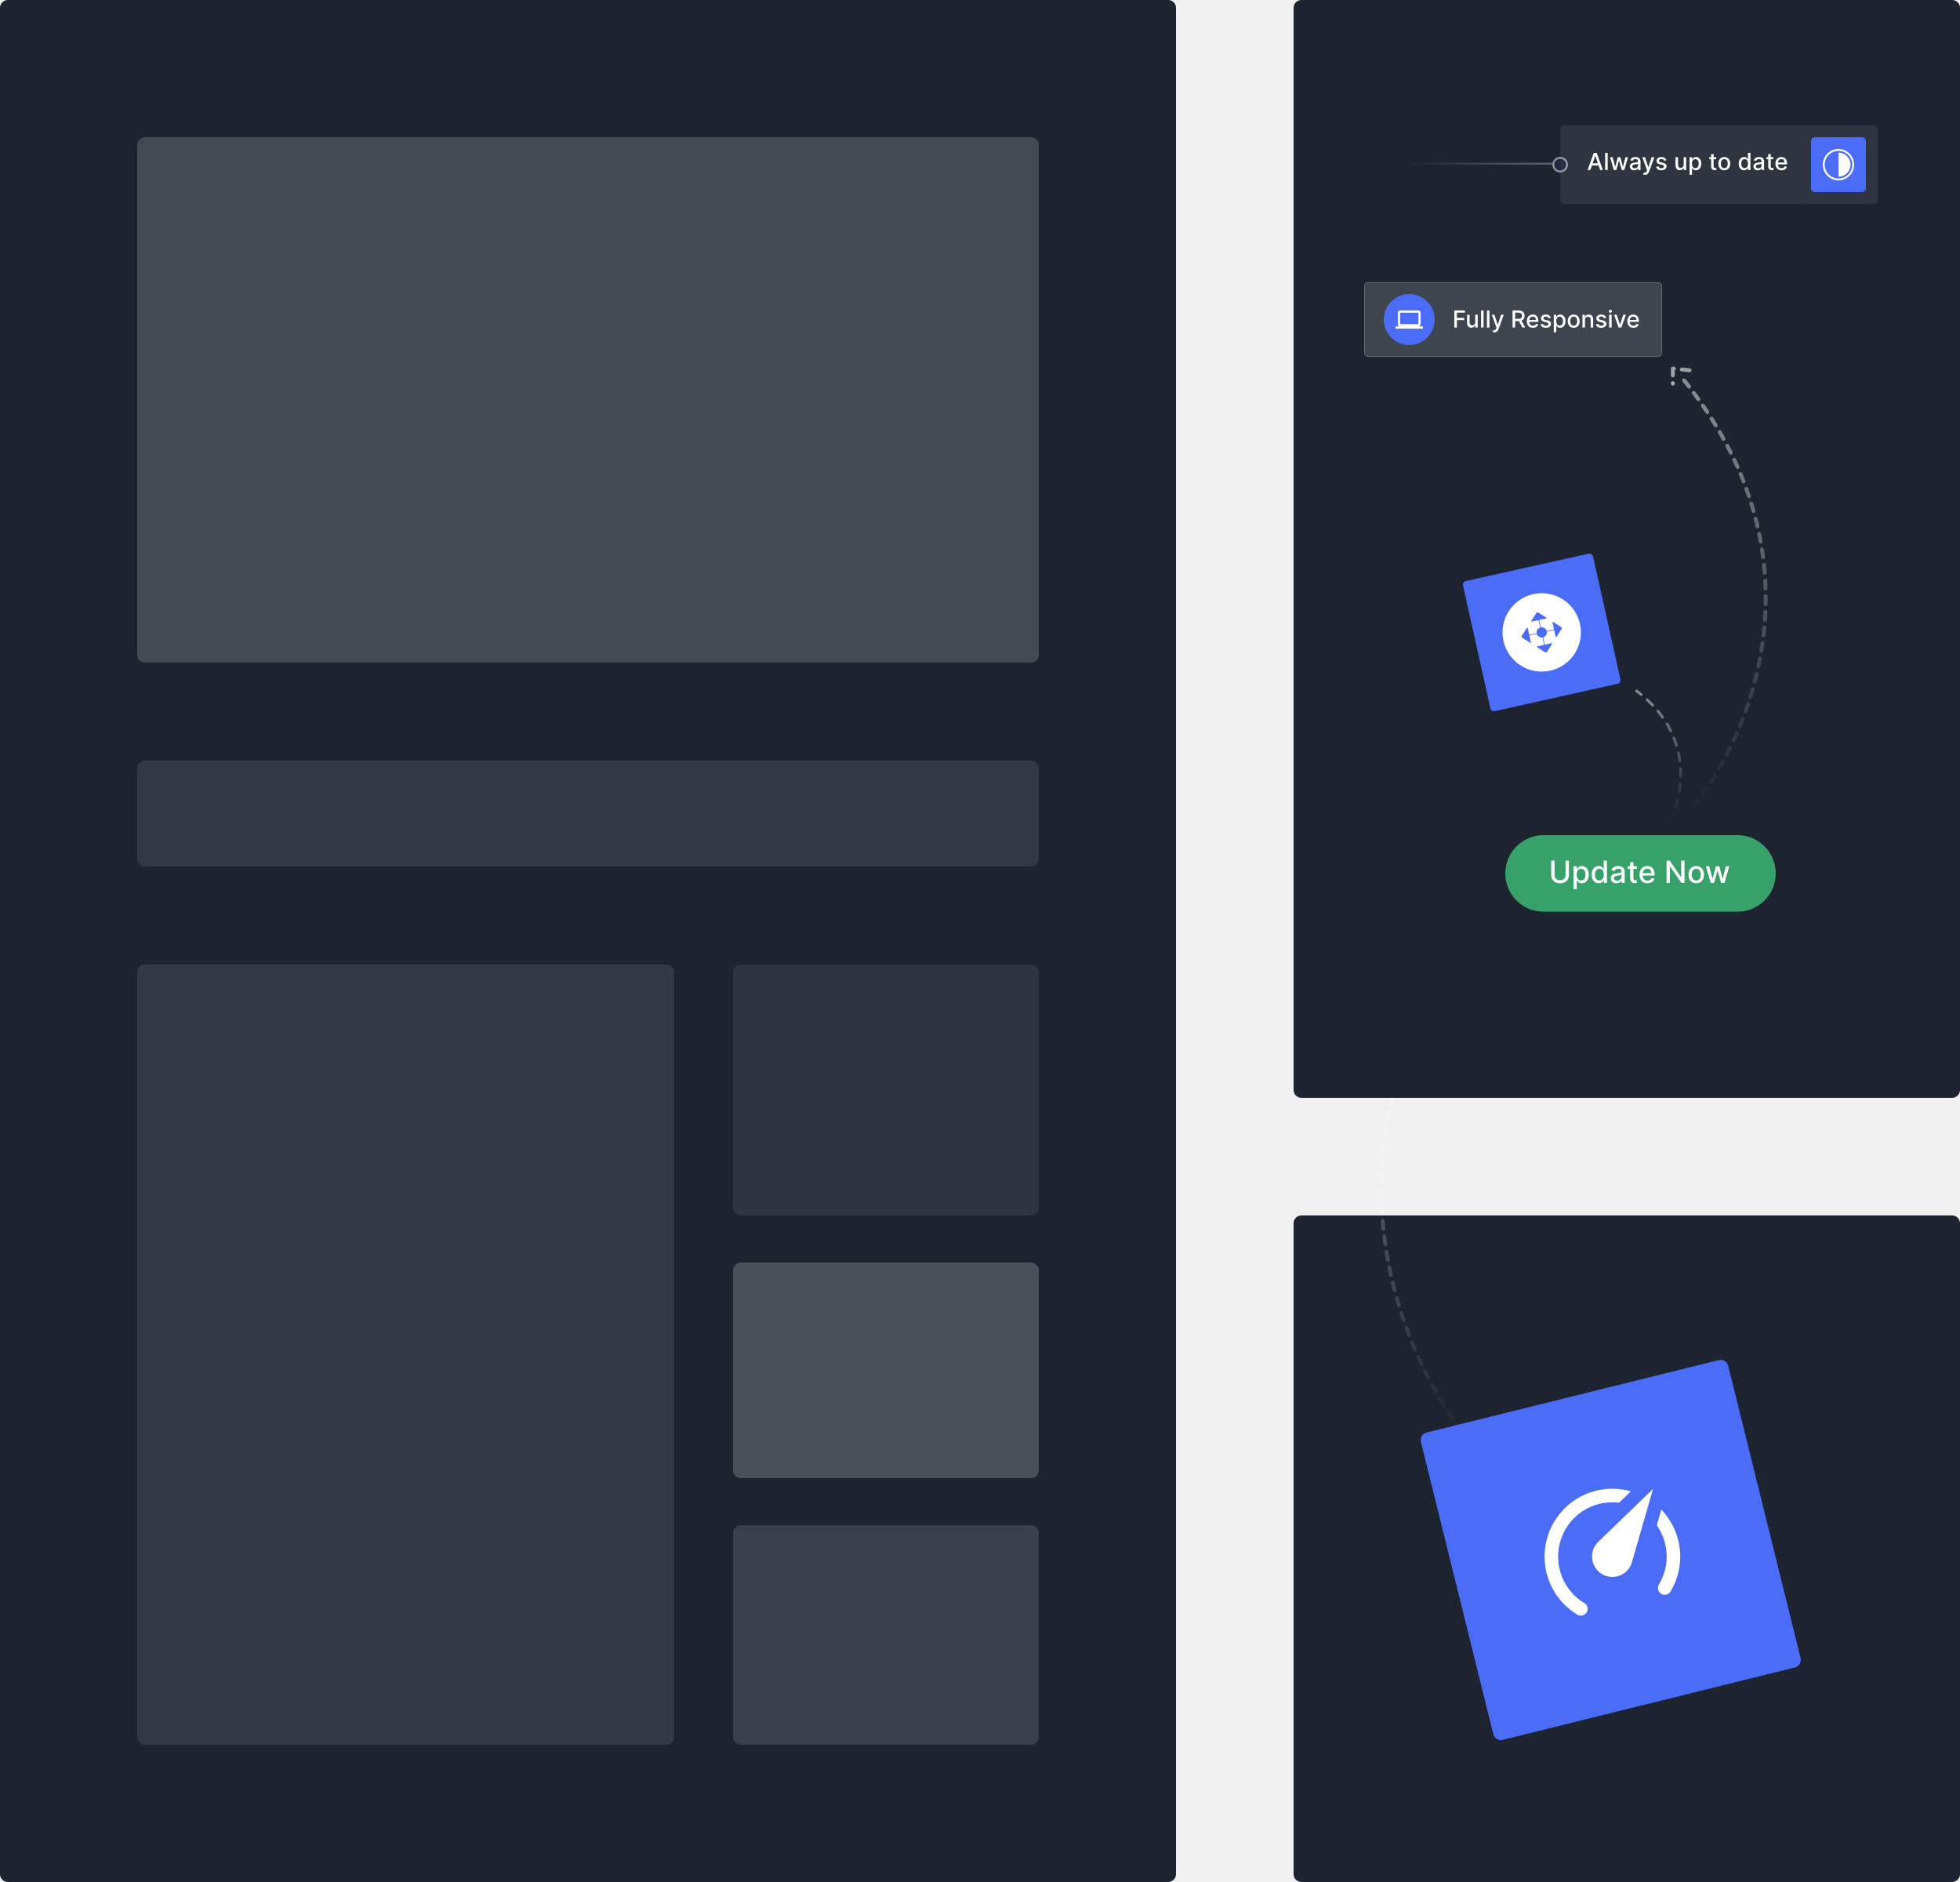
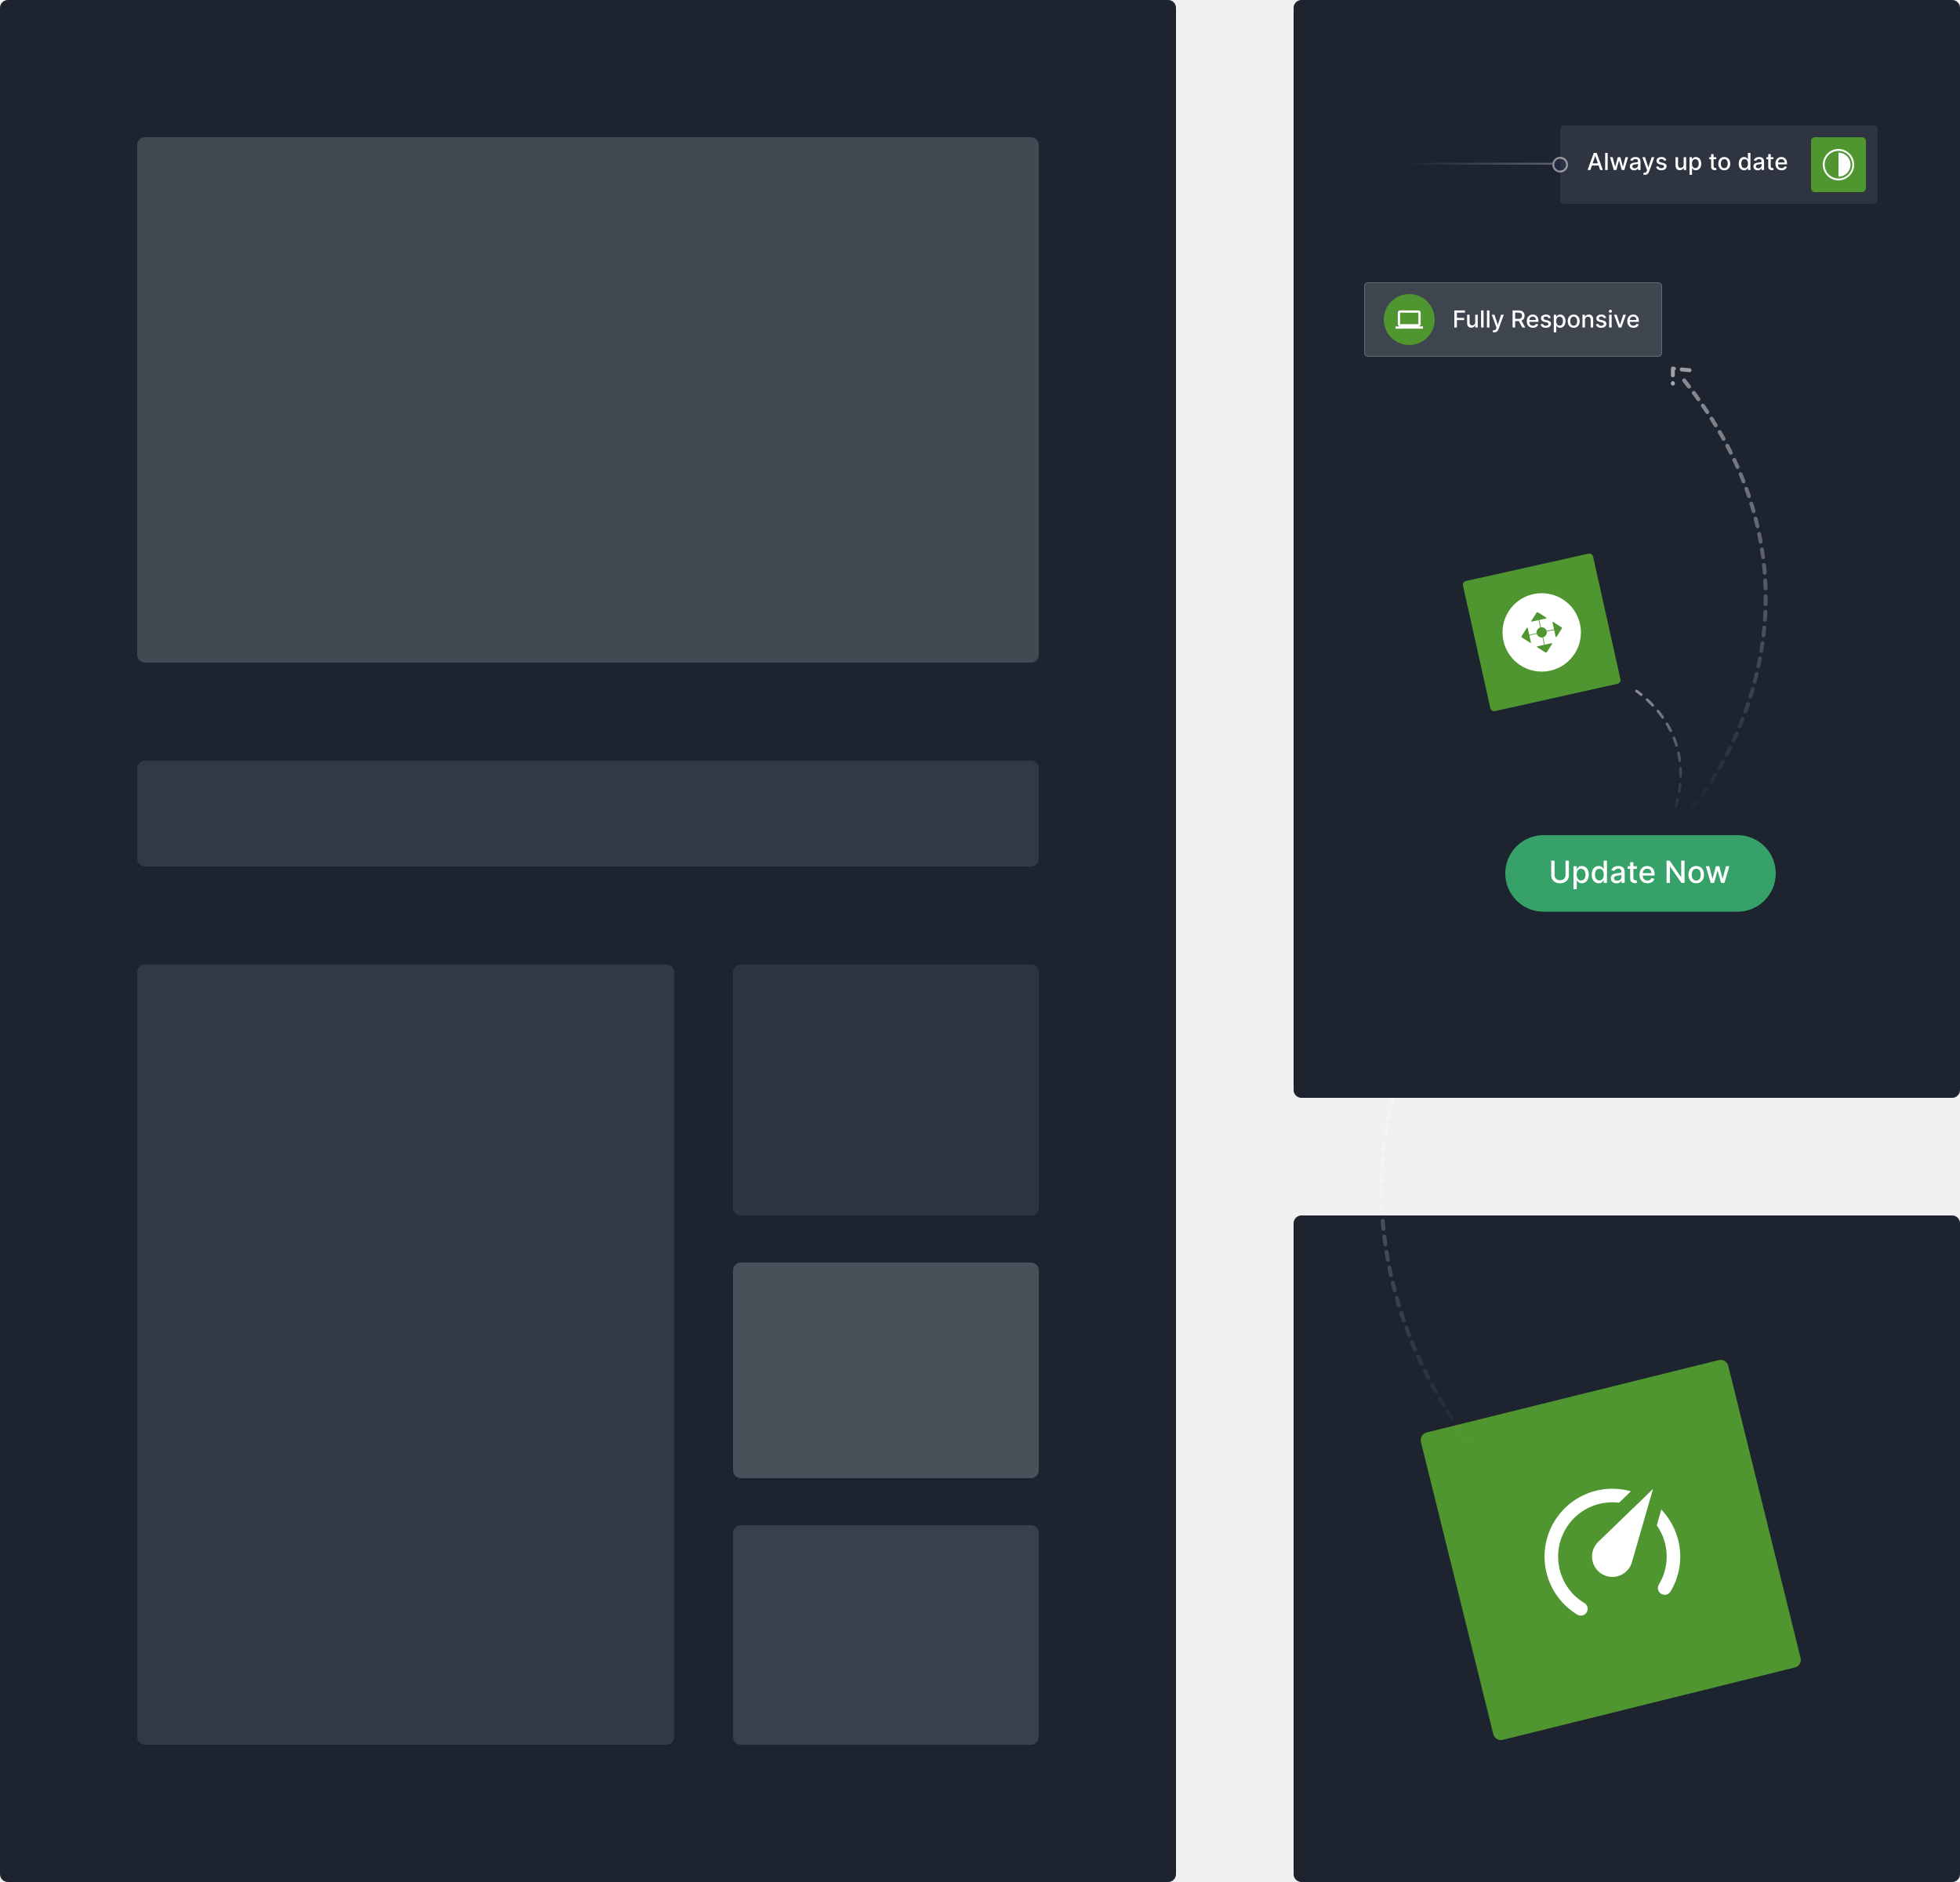
<svg xmlns="http://www.w3.org/2000/svg" width="500" height="480" viewBox="0 0 500 480" fill="none">
  <rect x="330" y="310" width="170" height="170" rx="2" fill="#1D2430" />
-   <rect x="362" y="365.831" width="80.765" height="80.765" rx="2" transform="rotate(-13.9128 362 365.831)" fill="#4A6CF7" />
+   <rect x="362" y="365.831" width="80.765" height="80.765" rx="2" transform="rotate(-13.9128 362 365.831)" fill="#4f9530" />
  <path d="M412.572 402.039C411.235 402.37 409.822 402.156 408.643 401.445C407.464 400.734 406.615 399.584 406.284 398.247C405.818 396.366 406.435 394.466 407.718 393.239L421.691 379.757L416.388 398.152C415.956 400.006 414.538 401.552 412.572 402.039ZM407.162 380.2C410.203 379.447 413.25 379.583 416.061 380.349L413.037 383.256C411.434 383.047 409.675 383.144 407.995 383.56C404.43 384.443 401.363 386.705 399.467 389.85C397.571 392.995 397.002 396.764 397.884 400.328C398.804 404.041 401.131 407.03 404.167 408.846L404.183 408.842C405.001 409.334 405.263 410.393 404.77 411.21C404.277 412.028 403.202 412.294 402.389 411.818C398.595 409.531 395.673 405.797 394.525 401.16C393.421 396.705 394.132 391.994 396.502 388.063C398.873 384.132 402.707 381.304 407.162 380.2ZM428.123 392.838C429.271 397.474 428.43 402.14 426.143 405.934C425.646 406.735 424.587 406.997 423.77 406.504C422.952 406.011 422.69 404.953 423.183 404.135C425.016 401.096 425.683 397.382 424.763 393.67C424.347 391.99 423.612 390.389 422.649 389.023L423.808 384.992C425.826 387.166 427.365 389.78 428.123 392.838Z" fill="white" />
  <rect width="300" height="480" rx="2" fill="#1D2430" />
  <rect x="35" y="35" width="230" height="134" rx="2" fill="white" fill-opacity="0.17" />
  <rect opacity="0.1" x="35" y="194" width="230" height="27" rx="2" fill="white" />
  <rect opacity="0.1" x="35" y="246" width="137" height="199" rx="2" fill="white" />
  <rect opacity="0.08" x="187" y="246" width="78" height="64" rx="2" fill="white" />
  <rect opacity="0.2" x="187" y="322" width="78" height="55" rx="2" fill="white" />
  <rect opacity="0.2" x="187" y="389" width="78" height="56" rx="2" fill="white" fill-opacity="0.65" />
  <path d="M377.795 371.295C358.482 349.772 331.574 292.451 378.448 235.357" stroke="url(#paint0_linear_50_445)" stroke-linecap="round" stroke-linejoin="round" stroke-dasharray="2 2" />
  <path d="M375.753 233.513L380.883 233V237.617" stroke="url(#paint1_linear_50_445)" stroke-linecap="round" stroke-linejoin="round" stroke-dasharray="2 2" />
  <rect x="330" width="170" height="280" rx="2" fill="#1D2430" />
  <rect x="384" y="213" width="69" height="19.528" rx="9.764" fill="#36A269" />
  <path d="M399.37 219.509V223.177C399.37 223.948 398.838 224.502 397.972 224.502C397.109 224.502 396.574 223.948 396.574 223.177V219.509H395.717V223.246C395.717 224.439 396.61 225.285 397.972 225.285C399.334 225.285 400.23 224.439 400.23 223.246V219.509H399.37Z" fill="white" />
  <path d="M401.41 226.788H402.239V224.527H402.289C402.439 224.799 402.744 225.274 403.521 225.274C404.553 225.274 405.302 224.447 405.302 223.068C405.302 221.687 404.541 220.874 403.512 220.874C402.722 220.874 402.436 221.357 402.289 221.62H402.22V220.93H401.41V226.788ZM402.222 223.06C402.222 222.17 402.611 221.579 403.335 221.579C404.087 221.579 404.464 222.214 404.464 223.06C404.464 223.914 404.075 224.566 403.335 224.566C402.622 224.566 402.222 223.956 402.222 223.06Z" fill="white" />
  <path d="M407.826 225.274C408.602 225.274 408.908 224.799 409.057 224.527H409.127V225.19H409.937V219.509H409.107V221.62H409.057C408.908 221.357 408.625 220.874 407.831 220.874C406.802 220.874 406.045 221.687 406.045 223.068C406.045 224.447 406.791 225.274 407.826 225.274ZM408.009 224.566C407.268 224.566 406.883 223.914 406.883 223.06C406.883 222.214 407.26 221.579 408.009 221.579C408.733 221.579 409.121 222.17 409.121 223.06C409.121 223.956 408.725 224.566 408.009 224.566Z" fill="white" />
  <path d="M412.36 225.285C413.065 225.285 413.462 224.927 413.62 224.608H413.653V225.19H414.463V222.361C414.463 221.121 413.487 220.874 412.81 220.874C412.039 220.874 411.329 221.185 411.051 221.962L411.831 222.139C411.953 221.837 412.263 221.545 412.821 221.545C413.356 221.545 413.631 221.826 413.631 222.308V222.328C413.631 222.63 413.32 222.624 412.555 222.713C411.747 222.808 410.921 223.018 410.921 223.986C410.921 224.824 411.55 225.285 412.36 225.285ZM412.541 224.619C412.072 224.619 411.734 224.408 411.734 223.998C411.734 223.554 412.127 223.396 412.607 223.332C412.876 223.296 413.514 223.224 413.634 223.104V223.654C413.634 224.158 413.231 224.619 412.541 224.619Z" fill="white" />
  <path d="M417.557 220.93H416.683V219.909H415.853V220.93H415.229V221.595H415.853V224.111C415.851 224.885 416.442 225.26 417.096 225.246C417.36 225.243 417.537 225.193 417.634 225.157L417.485 224.472C417.429 224.483 417.326 224.508 417.193 224.508C416.924 224.508 416.683 224.419 416.683 223.939V221.595H417.557V220.93Z" fill="white" />
  <path d="M420.265 225.276C421.194 225.276 421.851 224.819 422.04 224.125L421.255 223.984C421.105 224.386 420.745 224.591 420.273 224.591C419.563 224.591 419.086 224.131 419.064 223.31H422.093V223.016C422.093 221.476 421.172 220.874 420.206 220.874C419.019 220.874 418.237 221.778 418.237 223.088C418.237 224.411 419.008 225.276 420.265 225.276ZM419.066 222.688C419.1 222.084 419.538 221.559 420.212 221.559C420.856 221.559 421.277 222.036 421.28 222.688H419.066Z" fill="white" />
  <path d="M429.732 219.509H428.883V223.681H428.83L425.94 219.509H425.147V225.19H426.004V221.024H426.057L428.944 225.19H429.732V219.509Z" fill="white" />
  <path d="M432.71 225.276C433.912 225.276 434.697 224.397 434.697 223.079C434.697 221.753 433.912 220.874 432.71 220.874C431.509 220.874 430.724 221.753 430.724 223.079C430.724 224.397 431.509 225.276 432.71 225.276ZM432.713 224.58C431.928 224.58 431.562 223.895 431.562 223.077C431.562 222.261 431.928 221.568 432.713 221.568C433.493 221.568 433.859 222.261 433.859 223.077C433.859 223.895 433.493 224.58 432.713 224.58Z" fill="white" />
  <path d="M436.416 225.19H437.26L438.125 222.114H438.189L439.054 225.19H439.9L441.151 220.93H440.294L439.465 224.045H439.423L438.591 220.93H437.734L436.896 224.059H436.855L436.02 220.93H435.163L436.416 225.19Z" fill="white" />
  <path d="M429.313 209C445.373 191.102 467.749 143.437 428.77 95.96" stroke="url(#paint2_linear_50_445)" stroke-linecap="round" stroke-linejoin="round" stroke-dasharray="2 2" />
  <path d="M431.011 94.427L426.746 94V97.839" stroke="url(#paint3_linear_50_445)" stroke-linecap="round" stroke-linejoin="round" stroke-dasharray="2 2" />
  <path d="M425.919 209.552C429.35 203.094 432.466 187.389 417.488 176.228" stroke="url(#paint4_linear_50_445)" stroke-width="0.7" stroke-linecap="round" stroke-linejoin="round" stroke-dasharray="2 2" />
  <rect x="348" y="72" width="76" height="19" rx="1" fill="white" fill-opacity="0.15" />
  <rect x="348.1" y="72.1" width="75.8" height="18.8" rx="0.9" stroke="white" stroke-opacity="0.19" stroke-width="0.2" />
  <path d="M371 83.538H371.658V81.636H373.512V81.071H371.658V79.742H373.706V79.175H371V83.538Z" fill="white" />
  <path d="M376.333 82.181C376.335 82.737 375.921 83.001 375.563 83.001C375.169 83.001 374.896 82.716 374.896 82.271V80.266H374.259V82.347C374.259 83.159 374.705 83.581 375.333 83.581C375.825 83.581 376.16 83.321 376.311 82.972H376.345V83.538H376.972V80.266H376.333V82.181Z" fill="white" />
  <path d="M378.465 79.175H377.828V83.538H378.465V79.175Z" fill="white" />
  <path d="M379.959 79.175H379.322V83.538H379.959V79.175Z" fill="white" />
  <path d="M381.219 84.766C381.745 84.766 382.077 84.491 382.267 83.975L383.62 80.272L382.932 80.266L382.103 82.805H382.069L381.24 80.266H380.558L381.756 83.581L381.677 83.798C381.515 84.233 381.287 84.269 380.938 84.173L380.784 84.695C380.861 84.729 381.027 84.766 381.219 84.766Z" fill="white" />
  <path d="M385.859 83.538H386.518V81.887H387.413C387.428 81.887 387.44 81.887 387.455 81.887L388.342 83.538H389.092L388.124 81.772C388.659 81.574 388.925 81.129 388.925 80.543C388.925 79.739 388.427 79.175 387.415 79.175H385.859V83.538ZM386.518 81.32V79.739H387.344C387.994 79.739 388.263 80.048 388.263 80.543C388.263 81.035 387.994 81.32 387.353 81.32H386.518Z" fill="white" />
  <path d="M391.045 83.604C391.759 83.604 392.264 83.253 392.409 82.72L391.806 82.612C391.691 82.921 391.414 83.078 391.051 83.078C390.506 83.078 390.139 82.724 390.122 82.094H392.449V81.868C392.449 80.685 391.742 80.223 391 80.223C390.088 80.223 389.487 80.918 389.487 81.923C389.487 82.94 390.08 83.604 391.045 83.604ZM390.124 81.617C390.15 81.152 390.487 80.749 391.004 80.749C391.499 80.749 391.823 81.116 391.825 81.617H390.124Z" fill="white" />
  <path d="M395.608 81.065C395.476 80.555 395.078 80.223 394.37 80.223C393.631 80.223 393.107 80.613 393.107 81.192C393.107 81.657 393.388 81.966 394.002 82.102L394.556 82.224C394.871 82.294 395.018 82.435 395.018 82.639C395.018 82.893 394.748 83.091 394.33 83.091C393.949 83.091 393.703 82.927 393.627 82.605L393.011 82.699C393.118 83.278 393.599 83.604 394.334 83.604C395.125 83.604 395.672 83.185 395.672 82.592C395.672 82.13 395.378 81.844 394.777 81.706L394.257 81.587C393.897 81.501 393.742 81.38 393.744 81.158C393.742 80.907 394.015 80.728 394.377 80.728C394.773 80.728 394.956 80.947 395.031 81.167L395.608 81.065Z" fill="white" />
  <path d="M396.373 84.766H397.01V83.029H397.048C397.163 83.238 397.398 83.602 397.994 83.602C398.787 83.602 399.362 82.967 399.362 81.908C399.362 80.847 398.778 80.223 397.988 80.223C397.381 80.223 397.161 80.594 397.048 80.796H396.995V80.266H396.373V84.766ZM396.997 81.902C396.997 81.218 397.295 80.764 397.851 80.764C398.429 80.764 398.719 81.252 398.719 81.902C398.719 82.558 398.42 83.059 397.851 83.059C397.304 83.059 396.997 82.59 396.997 81.902Z" fill="white" />
  <path d="M401.454 83.604C402.377 83.604 402.98 82.929 402.98 81.917C402.98 80.898 402.377 80.223 401.454 80.223C400.532 80.223 399.929 80.898 399.929 81.917C399.929 82.929 400.532 83.604 401.454 83.604ZM401.456 83.07C400.854 83.07 400.572 82.543 400.572 81.915C400.572 81.288 400.854 80.756 401.456 80.756C402.055 80.756 402.336 81.288 402.336 81.915C402.336 82.543 402.055 83.07 401.456 83.07Z" fill="white" />
  <path d="M404.328 81.595C404.328 81.073 404.648 80.775 405.091 80.775C405.523 80.775 405.786 81.058 405.786 81.533V83.538H406.423V81.457C406.423 80.647 405.977 80.223 405.308 80.223C404.816 80.223 404.494 80.451 404.343 80.798H404.303V80.266H403.691V83.538H404.328V81.595Z" fill="white" />
  <path d="M409.729 81.065C409.597 80.555 409.199 80.223 408.491 80.223C407.752 80.223 407.228 80.613 407.228 81.192C407.228 81.657 407.509 81.966 408.123 82.102L408.677 82.224C408.992 82.294 409.139 82.435 409.139 82.639C409.139 82.893 408.869 83.091 408.451 83.091C408.07 83.091 407.825 82.927 407.748 82.605L407.132 82.699C407.239 83.278 407.72 83.604 408.455 83.604C409.246 83.604 409.793 83.185 409.793 82.592C409.793 82.13 409.499 81.844 408.898 81.706L408.379 81.587C408.018 81.501 407.863 81.38 407.865 81.158C407.863 80.907 408.136 80.728 408.498 80.728C408.894 80.728 409.077 80.947 409.152 81.167L409.729 81.065Z" fill="white" />
  <path d="M410.494 83.538H411.131V80.266H410.494V83.538ZM410.816 79.761C411.035 79.761 411.218 79.59 411.218 79.381C411.218 79.173 411.035 79 410.816 79C410.594 79 410.413 79.173 410.413 79.381C410.413 79.59 410.594 79.761 410.816 79.761Z" fill="white" />
  <path d="M414.788 80.266H414.104L413.277 82.784H413.243L412.414 80.266H411.73L412.919 83.538H413.601L414.788 80.266Z" fill="white" />
  <path d="M416.68 83.604C417.393 83.604 417.898 83.253 418.043 82.72L417.44 82.612C417.325 82.921 417.048 83.078 416.686 83.078C416.141 83.078 415.774 82.724 415.757 82.094H418.084V81.868C418.084 80.685 417.376 80.223 416.635 80.223C415.723 80.223 415.122 80.918 415.122 81.923C415.122 82.94 415.714 83.604 416.68 83.604ZM415.759 81.617C415.785 81.152 416.121 80.749 416.639 80.749C417.134 80.749 417.457 81.116 417.46 81.617H415.759Z" fill="white" />
-   <circle cx="359.5" cy="81.5" r="6.5" fill="#4A6CF7" />
+   <circle cx="359.5" cy="81.5" r="6.5" fill="#4f9530" />
  <path d="M357.167 79.75H361.833V82.667H357.167V79.75ZM361.833 83.25C361.988 83.25 362.136 83.189 362.246 83.079C362.355 82.97 362.417 82.821 362.417 82.667V79.75C362.417 79.426 362.154 79.167 361.833 79.167H357.167C356.843 79.167 356.583 79.426 356.583 79.75V82.667C356.583 82.821 356.645 82.97 356.754 83.079C356.864 83.189 357.012 83.25 357.167 83.25H356V83.833H363V83.25H361.833Z" fill="white" />
-   <rect x="373" y="148.4" width="34" height="34" rx="1" transform="rotate(-12.5713 373 148.4)" fill="#4A6CF7" />
+   <rect x="373" y="148.4" width="34" height="34" rx="1" transform="rotate(-12.5713 373 148.4)" fill="#4f9530" />
  <circle cx="393.293" cy="161.293" r="10" transform="rotate(-12.5713 393.293 161.293)" fill="white" />
  <g clip-path="url(#clip0_50_445)">
-     <path d="M398.281 159.94L396.256 158.654C396.106 158.558 396.015 158.621 396.054 158.796L396.433 160.496L394.539 160.919C394.355 160.293 393.738 159.901 393.094 160L392.675 158.119L394.375 157.74C394.55 157.701 394.569 157.593 394.418 157.497L392.393 156.21C392.242 156.115 392.043 156.159 391.948 156.309L390.661 158.335C390.565 158.485 390.629 158.576 390.803 158.537L392.504 158.158L392.923 160.037C392.298 160.222 391.905 160.838 392.005 161.483L390.111 161.905L389.732 160.206C389.693 160.031 389.584 160.012 389.489 160.163L388.202 162.188C388.106 162.338 388.151 162.538 388.301 162.633L390.326 163.92C390.477 164.015 390.567 163.952 390.528 163.778L390.149 162.076L392.04 161.654C392.225 162.279 392.842 162.672 393.486 162.572L393.908 164.464L392.208 164.843C392.034 164.882 392.015 164.991 392.165 165.086L394.191 166.373C394.341 166.468 394.54 166.424 394.636 166.274L395.923 164.248C396.018 164.098 395.955 164.007 395.78 164.046L394.082 164.425L393.661 162.536C394.286 162.351 394.678 161.735 394.579 161.091L396.471 160.669L396.85 162.369C396.889 162.544 396.997 162.563 397.093 162.412L398.38 160.387C398.476 160.236 398.432 160.036 398.281 159.94Z" fill="#4A6CF7" />
+     <path d="M398.281 159.94L396.256 158.654C396.106 158.558 396.015 158.621 396.054 158.796L396.433 160.496L394.539 160.919C394.355 160.293 393.738 159.901 393.094 160L392.675 158.119L394.375 157.74C394.55 157.701 394.569 157.593 394.418 157.497L392.393 156.21C392.242 156.115 392.043 156.159 391.948 156.309L390.661 158.335C390.565 158.485 390.629 158.576 390.803 158.537L392.504 158.158L392.923 160.037C392.298 160.222 391.905 160.838 392.005 161.483L390.111 161.905L389.732 160.206C389.693 160.031 389.584 160.012 389.489 160.163L388.202 162.188C388.106 162.338 388.151 162.538 388.301 162.633L390.326 163.92C390.477 164.015 390.567 163.952 390.528 163.778L390.149 162.076L392.04 161.654C392.225 162.279 392.842 162.672 393.486 162.572L393.908 164.464L392.208 164.843C392.034 164.882 392.015 164.991 392.165 165.086L394.191 166.373C394.341 166.468 394.54 166.424 394.636 166.274L395.923 164.248C396.018 164.098 395.955 164.007 395.78 164.046L394.082 164.425L393.661 162.536C394.286 162.351 394.678 161.735 394.579 161.091L396.471 160.669L396.85 162.369C396.889 162.544 396.997 162.563 397.093 162.412L398.38 160.387C398.476 160.236 398.432 160.036 398.281 159.94Z" fill="#4f9530" />
  </g>
  <g opacity="0.08">
    <rect x="398" y="32" width="81" height="20" rx="1" fill="white" />
    <rect x="398.1" y="32.1" width="80.8" height="19.8" rx="0.9" stroke="white" stroke-opacity="0.19" stroke-width="0.2" />
  </g>
-   <rect x="462" y="35" width="14" height="14" rx="1" fill="#4A6CF7" />
+   <rect x="462" y="35" width="14" height="14" rx="1" fill="#4f9530" />
  <path d="M468.998 38C466.791 38 465 39.791 465 41.998C465 44.209 466.791 46 468.998 46C471.209 46 473 44.209 473 41.998C473 39.791 471.209 38 468.998 38ZM469 45.524C467.054 45.524 465.476 43.946 465.476 42C465.476 40.054 467.054 38.476 469 38.476C470.946 38.476 472.524 40.054 472.524 42C472.524 43.946 470.946 45.524 469 45.524ZM469 38.928V45.069C470.694 45.069 472.071 43.692 472.071 41.998C472.071 40.308 470.694 38.928 469 38.928Z" fill="white" />
  <path d="M405.699 43.364L406.099 42.209H407.804L408.202 43.364H408.901L407.331 39H406.57L405 43.364H405.699ZM406.291 41.655L406.935 39.793H406.969L407.612 41.655H406.291Z" fill="white" />
  <path d="M410.117 39H409.48V43.364H410.117V39Z" fill="white" />
  <path d="M411.684 43.364H412.332L412.996 41.001H413.045L413.71 43.364H414.36L415.321 40.091H414.663L414.026 42.484H413.994L413.354 40.091H412.696L412.053 42.494H412.021L411.379 40.091H410.721L411.684 43.364Z" fill="white" />
  <path d="M416.878 43.436C417.419 43.436 417.724 43.161 417.845 42.916H417.871V43.364H418.493V41.19C418.493 40.238 417.743 40.048 417.223 40.048C416.631 40.048 416.085 40.287 415.872 40.883L416.471 41.02C416.565 40.788 416.803 40.564 417.232 40.564C417.643 40.564 417.854 40.779 417.854 41.15V41.165C417.854 41.397 417.615 41.393 417.027 41.461C416.407 41.533 415.772 41.695 415.772 42.439C415.772 43.082 416.256 43.436 416.878 43.436ZM417.017 42.925C416.656 42.925 416.396 42.763 416.396 42.447C416.396 42.106 416.699 41.985 417.068 41.936C417.274 41.908 417.764 41.853 417.856 41.761V42.183C417.856 42.571 417.547 42.925 417.017 42.925Z" fill="white" />
  <path d="M419.627 44.591C420.153 44.591 420.486 44.316 420.675 43.8L422.028 40.097L421.34 40.091L420.511 42.631H420.477L419.648 40.091H418.967L420.164 43.406L420.085 43.624C419.923 44.058 419.695 44.094 419.346 43.999L419.192 44.521C419.269 44.555 419.435 44.591 419.627 44.591Z" fill="white" />
  <path d="M425.081 40.89C424.949 40.381 424.551 40.048 423.843 40.048C423.104 40.048 422.58 40.438 422.58 41.018C422.58 41.482 422.861 41.791 423.475 41.928L424.029 42.049C424.344 42.119 424.491 42.26 424.491 42.465C424.491 42.718 424.22 42.916 423.803 42.916C423.421 42.916 423.176 42.752 423.1 42.43L422.484 42.524C422.59 43.104 423.072 43.43 423.807 43.43C424.597 43.43 425.145 43.01 425.145 42.418C425.145 41.955 424.851 41.67 424.25 41.531L423.73 41.412C423.37 41.327 423.215 41.205 423.217 40.984C423.215 40.732 423.487 40.553 423.85 40.553C424.246 40.553 424.429 40.773 424.504 40.992L425.081 40.89Z" fill="white" />
  <path d="M429.507 42.006C429.509 42.562 429.095 42.827 428.737 42.827C428.343 42.827 428.07 42.541 428.07 42.096V40.091H427.433V42.173C427.433 42.984 427.879 43.406 428.507 43.406C428.999 43.406 429.334 43.146 429.485 42.797H429.519V43.364H430.146V40.091H429.507V42.006Z" fill="white" />
  <path d="M431.002 44.591H431.639V42.854H431.677C431.792 43.063 432.027 43.428 432.623 43.428C433.416 43.428 433.991 42.793 433.991 41.734C433.991 40.673 433.407 40.048 432.617 40.048C432.01 40.048 431.79 40.419 431.677 40.621H431.624V40.091H431.002V44.591ZM431.626 41.727C431.626 41.043 431.924 40.59 432.48 40.59C433.058 40.59 433.348 41.077 433.348 41.727C433.348 42.383 433.049 42.884 432.48 42.884C431.933 42.884 431.626 42.416 431.626 41.727Z" fill="white" />
  <path d="M437.82 40.091H437.149V39.307H436.512V40.091H436.033V40.602H436.512V42.535C436.51 43.129 436.964 43.417 437.467 43.406C437.669 43.404 437.806 43.366 437.88 43.338L437.765 42.812C437.722 42.82 437.644 42.84 437.541 42.84C437.335 42.84 437.149 42.771 437.149 42.403V40.602H437.82V40.091Z" fill="white" />
  <path d="M439.869 43.43C440.791 43.43 441.394 42.754 441.394 41.742C441.394 40.724 440.791 40.048 439.869 40.048C438.946 40.048 438.343 40.724 438.343 41.742C438.343 42.754 438.946 43.43 439.869 43.43ZM439.871 42.895C439.268 42.895 438.987 42.369 438.987 41.74C438.987 41.114 439.268 40.581 439.871 40.581C440.469 40.581 440.751 41.114 440.751 41.74C440.751 42.369 440.469 42.895 439.871 42.895Z" fill="white" />
  <path d="M444.918 43.428C445.515 43.428 445.749 43.063 445.864 42.854H445.918V43.364H446.54V39H445.903V40.621H445.864C445.749 40.419 445.532 40.048 444.923 40.048C444.132 40.048 443.55 40.673 443.55 41.734C443.55 42.793 444.124 43.428 444.918 43.428ZM445.059 42.884C444.49 42.884 444.194 42.383 444.194 41.727C444.194 41.077 444.484 40.59 445.059 40.59C445.615 40.59 445.913 41.043 445.913 41.727C445.913 42.416 445.609 42.884 445.059 42.884Z" fill="white" />
  <path d="M448.401 43.436C448.943 43.436 449.247 43.161 449.369 42.916H449.394V43.364H450.017V41.19C450.017 40.238 449.267 40.048 448.747 40.048C448.154 40.048 447.609 40.287 447.396 40.883L447.994 41.02C448.088 40.788 448.327 40.564 448.755 40.564C449.166 40.564 449.377 40.779 449.377 41.15V41.165C449.377 41.397 449.139 41.393 448.551 41.461C447.931 41.533 447.296 41.695 447.296 42.439C447.296 43.082 447.779 43.436 448.401 43.436ZM448.54 42.925C448.18 42.925 447.92 42.763 447.92 42.447C447.92 42.106 448.222 41.985 448.591 41.936C448.798 41.908 449.288 41.853 449.379 41.761V42.183C449.379 42.571 449.07 42.925 448.54 42.925Z" fill="white" />
  <path d="M452.393 40.091H451.722V39.307H451.085V40.091H450.605V40.602H451.085V42.535C451.082 43.129 451.536 43.417 452.039 43.406C452.241 43.404 452.378 43.366 452.452 43.338L452.337 42.812C452.295 42.82 452.216 42.84 452.114 42.84C451.907 42.84 451.722 42.771 451.722 42.403V40.602H452.393V40.091Z" fill="white" />
  <path d="M454.473 43.43C455.187 43.43 455.692 43.078 455.836 42.545L455.233 42.437C455.118 42.746 454.841 42.903 454.479 42.903C453.934 42.903 453.567 42.55 453.55 41.919H455.877V41.693C455.877 40.511 455.17 40.048 454.428 40.048C453.516 40.048 452.915 40.743 452.915 41.749C452.915 42.765 453.508 43.43 454.473 43.43ZM453.552 41.442C453.578 40.977 453.915 40.575 454.432 40.575C454.927 40.575 455.251 40.941 455.253 41.442H453.552Z" fill="white" />
  <circle opacity="0.5" cx="398" cy="42" r="1.75" fill="#282C4D" stroke="white" stroke-width="0.5" />
  <line x1="347" y1="41.75" x2="396" y2="41.75" stroke="url(#paint5_linear_50_445)" stroke-width="0.5" />
  <defs>
    <linearGradient id="paint0_linear_50_445" x1="374.3" y1="234.975" x2="361.897" y2="369.833" gradientUnits="userSpaceOnUse">
      <stop stop-color="white" stop-opacity="0.48" />
      <stop offset="1" stop-color="white" stop-opacity="0" />
    </linearGradient>
    <linearGradient id="paint1_linear_50_445" x1="378.318" y1="233" x2="378.318" y2="237.617" gradientUnits="userSpaceOnUse">
      <stop stop-color="white" stop-opacity="0.55" />
      <stop offset="1" stop-color="white" stop-opacity="0.62" />
    </linearGradient>
    <linearGradient id="paint2_linear_50_445" x1="432.22" y1="95.642" x2="442.533" y2="207.784" gradientUnits="userSpaceOnUse">
      <stop stop-color="white" stop-opacity="0.48" />
      <stop offset="1" stop-color="white" stop-opacity="0" />
    </linearGradient>
    <linearGradient id="paint3_linear_50_445" x1="428.878" y1="94" x2="428.878" y2="97.839" gradientUnits="userSpaceOnUse">
      <stop stop-color="white" stop-opacity="0.55" />
      <stop offset="1" stop-color="white" stop-opacity="0.62" />
    </linearGradient>
    <linearGradient id="paint4_linear_50_445" x1="418.483" y1="175.882" x2="429.732" y2="208.225" gradientUnits="userSpaceOnUse">
      <stop stop-color="white" stop-opacity="0.48" />
      <stop offset="1" stop-color="white" stop-opacity="0" />
    </linearGradient>
    <linearGradient id="paint5_linear_50_445" x1="396" y1="42" x2="359.25" y2="42" gradientUnits="userSpaceOnUse">
      <stop stop-color="white" stop-opacity="0.28" />
      <stop offset="1" stop-color="white" stop-opacity="0" />
    </linearGradient>
    <clipPath id="clip0_50_445">
      <rect width="12" height="12" fill="white" transform="translate(386.13 156.742) rotate(-12.5713)" />
    </clipPath>
  </defs>
</svg>
